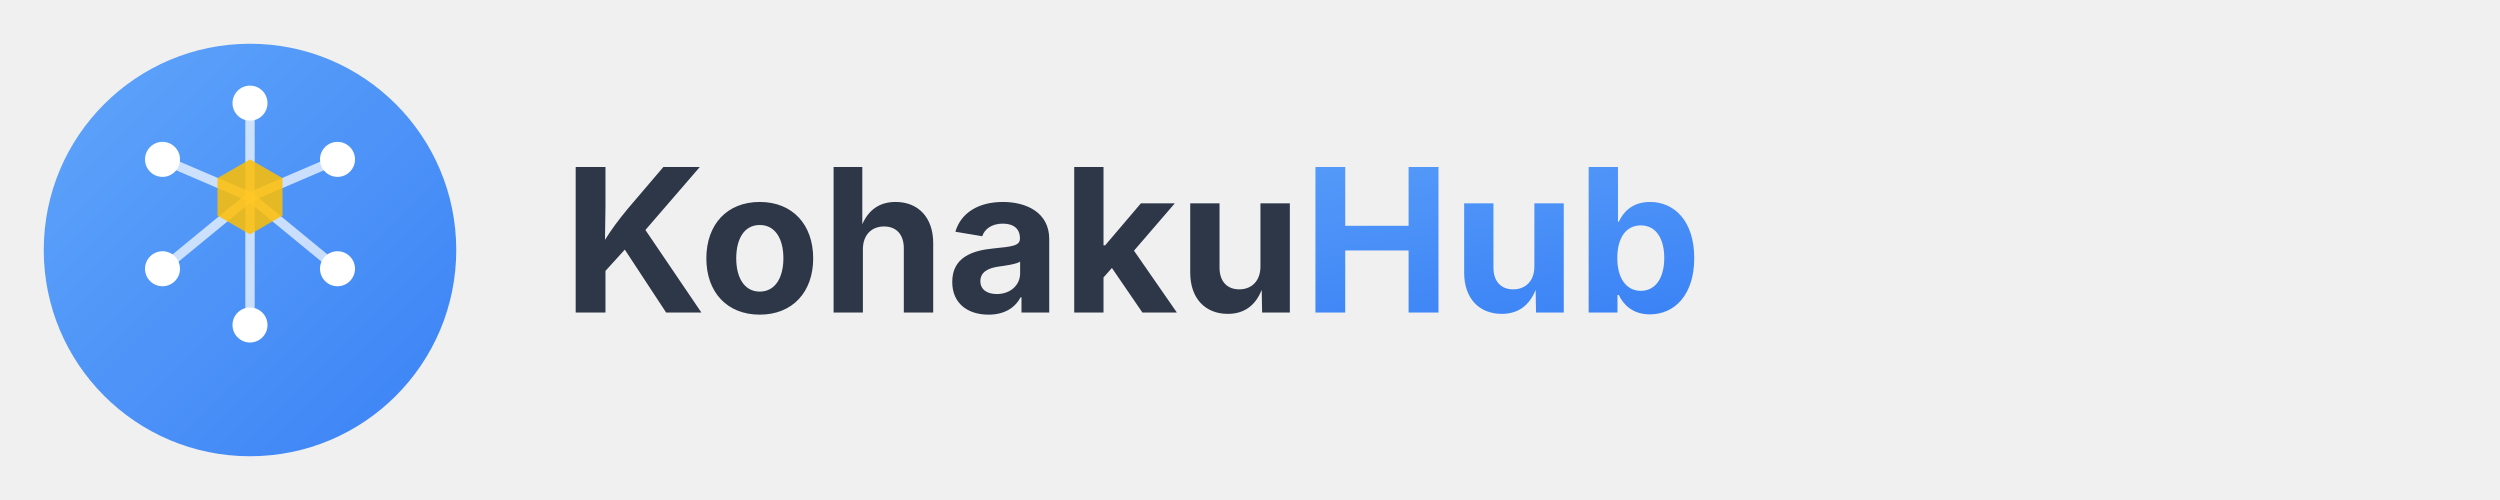
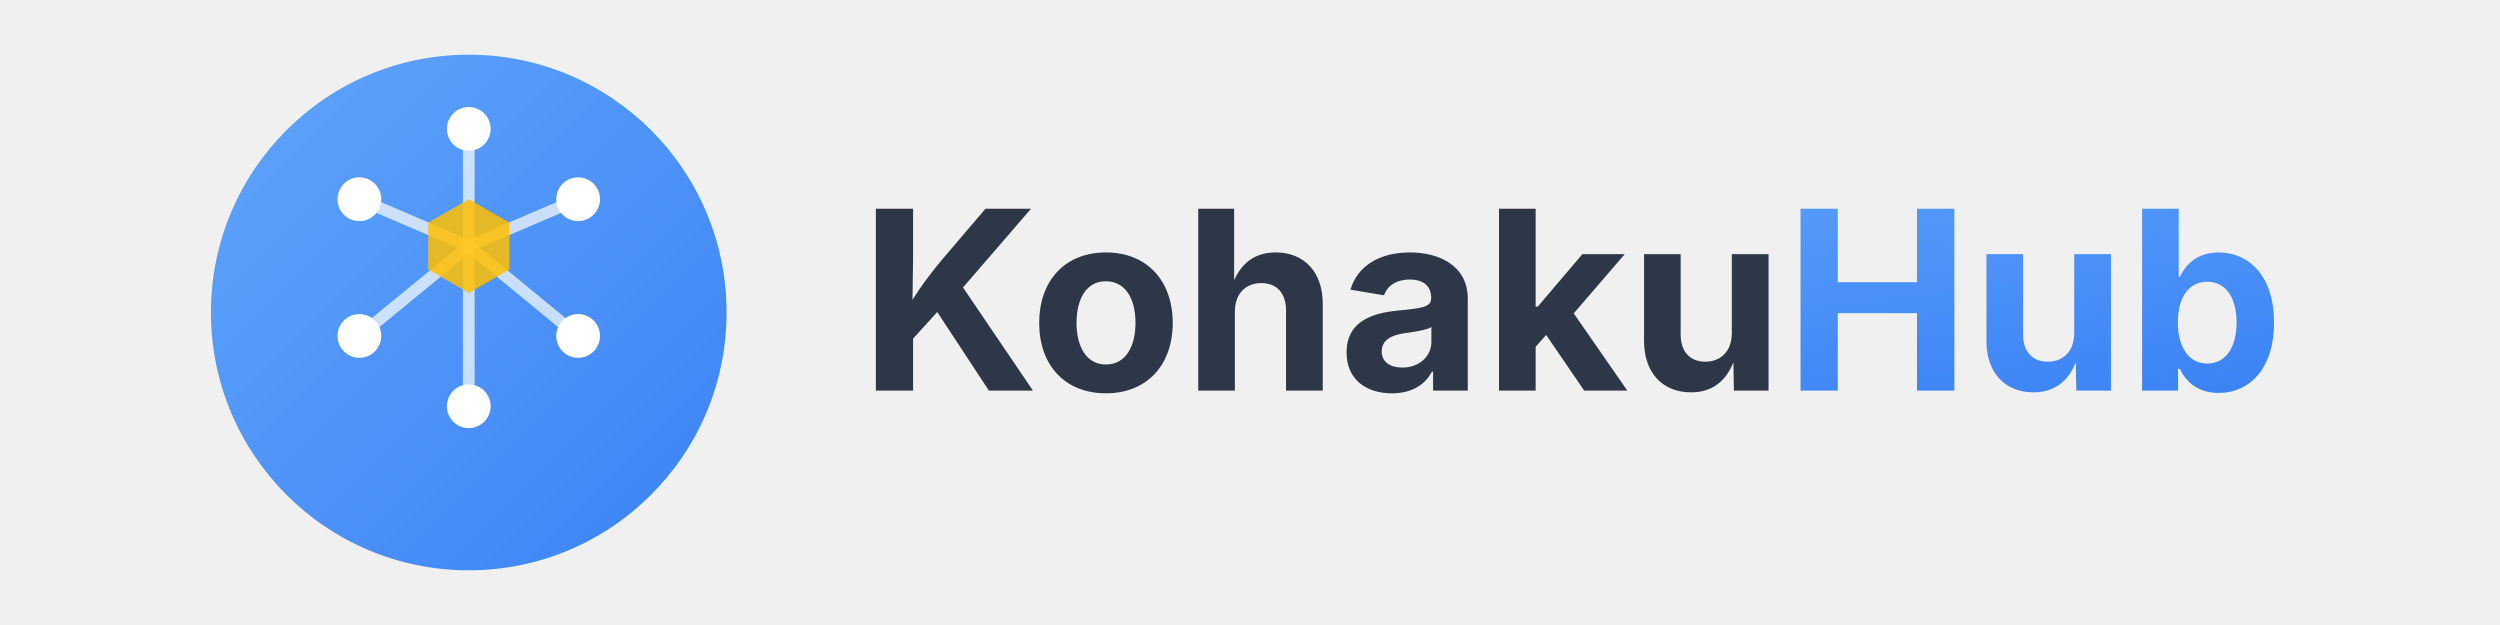
- <svg xmlns="http://www.w3.org/2000/svg" width="800" height="160" viewBox="0 0 400 80">
+ <svg xmlns="http://www.w3.org/2000/svg" width="640" height="160" viewBox="0 0 280 80">
  <defs>
    <linearGradient id="bannerGradient" x1="0%" y1="0%" x2="100%" y2="100%">
      <stop offset="0%" style="stop-color:#60a5fa;stop-opacity:1" />
      <stop offset="100%" style="stop-color:#3b82f6;stop-opacity:1" />
    </linearGradient>
  </defs>
  <g transform="translate(5, 5)">
    <circle cx="35" cy="35" r="33" fill="url(#bannerGradient)" />
    <line x1="35" y1="26.5" x2="35" y2="11.5" stroke="white" stroke-width="1.5" opacity="0.7" stroke-linecap="round" />
    <line x1="35" y1="26.5" x2="49" y2="20.5" stroke="white" stroke-width="1.5" opacity="0.7" stroke-linecap="round" />
    <line x1="35" y1="26.5" x2="49" y2="38" stroke="white" stroke-width="1.5" opacity="0.7" stroke-linecap="round" />
    <line x1="35" y1="26.5" x2="35" y2="47" stroke="white" stroke-width="1.5" opacity="0.7" stroke-linecap="round" />
    <line x1="35" y1="26.5" x2="21" y2="38" stroke="white" stroke-width="1.5" opacity="0.7" stroke-linecap="round" />
    <line x1="35" y1="26.5" x2="21" y2="20.5" stroke="white" stroke-width="1.5" opacity="0.7" stroke-linecap="round" />
    <path d="M 35 20.5 L 40.2 23.5 L 40.2 29.5 L 35 32.5 L 29.8 29.5 L 29.8 23.5 Z" fill="#FFBF00" fill-opacity="0.85" stroke="none" />
    <circle cx="35" cy="11.5" r="2.8" fill="white" />
    <circle cx="49" cy="20.5" r="2.8" fill="white" />
    <circle cx="49" cy="38" r="2.8" fill="white" />
    <circle cx="35" cy="47" r="2.8" fill="white" />
    <circle cx="21" cy="38" r="2.8" fill="white" />
    <circle cx="21" cy="20.5" r="2.8" fill="white" />
  </g>
  <text x="90" y="50" font-family="system-ui, -apple-system, 'Segoe UI', sans-serif" font-size="32" font-weight="700" fill="#2d3748">
    Kohaku<tspan fill="url(#bannerGradient)">Hub</tspan>
  </text>
</svg>
